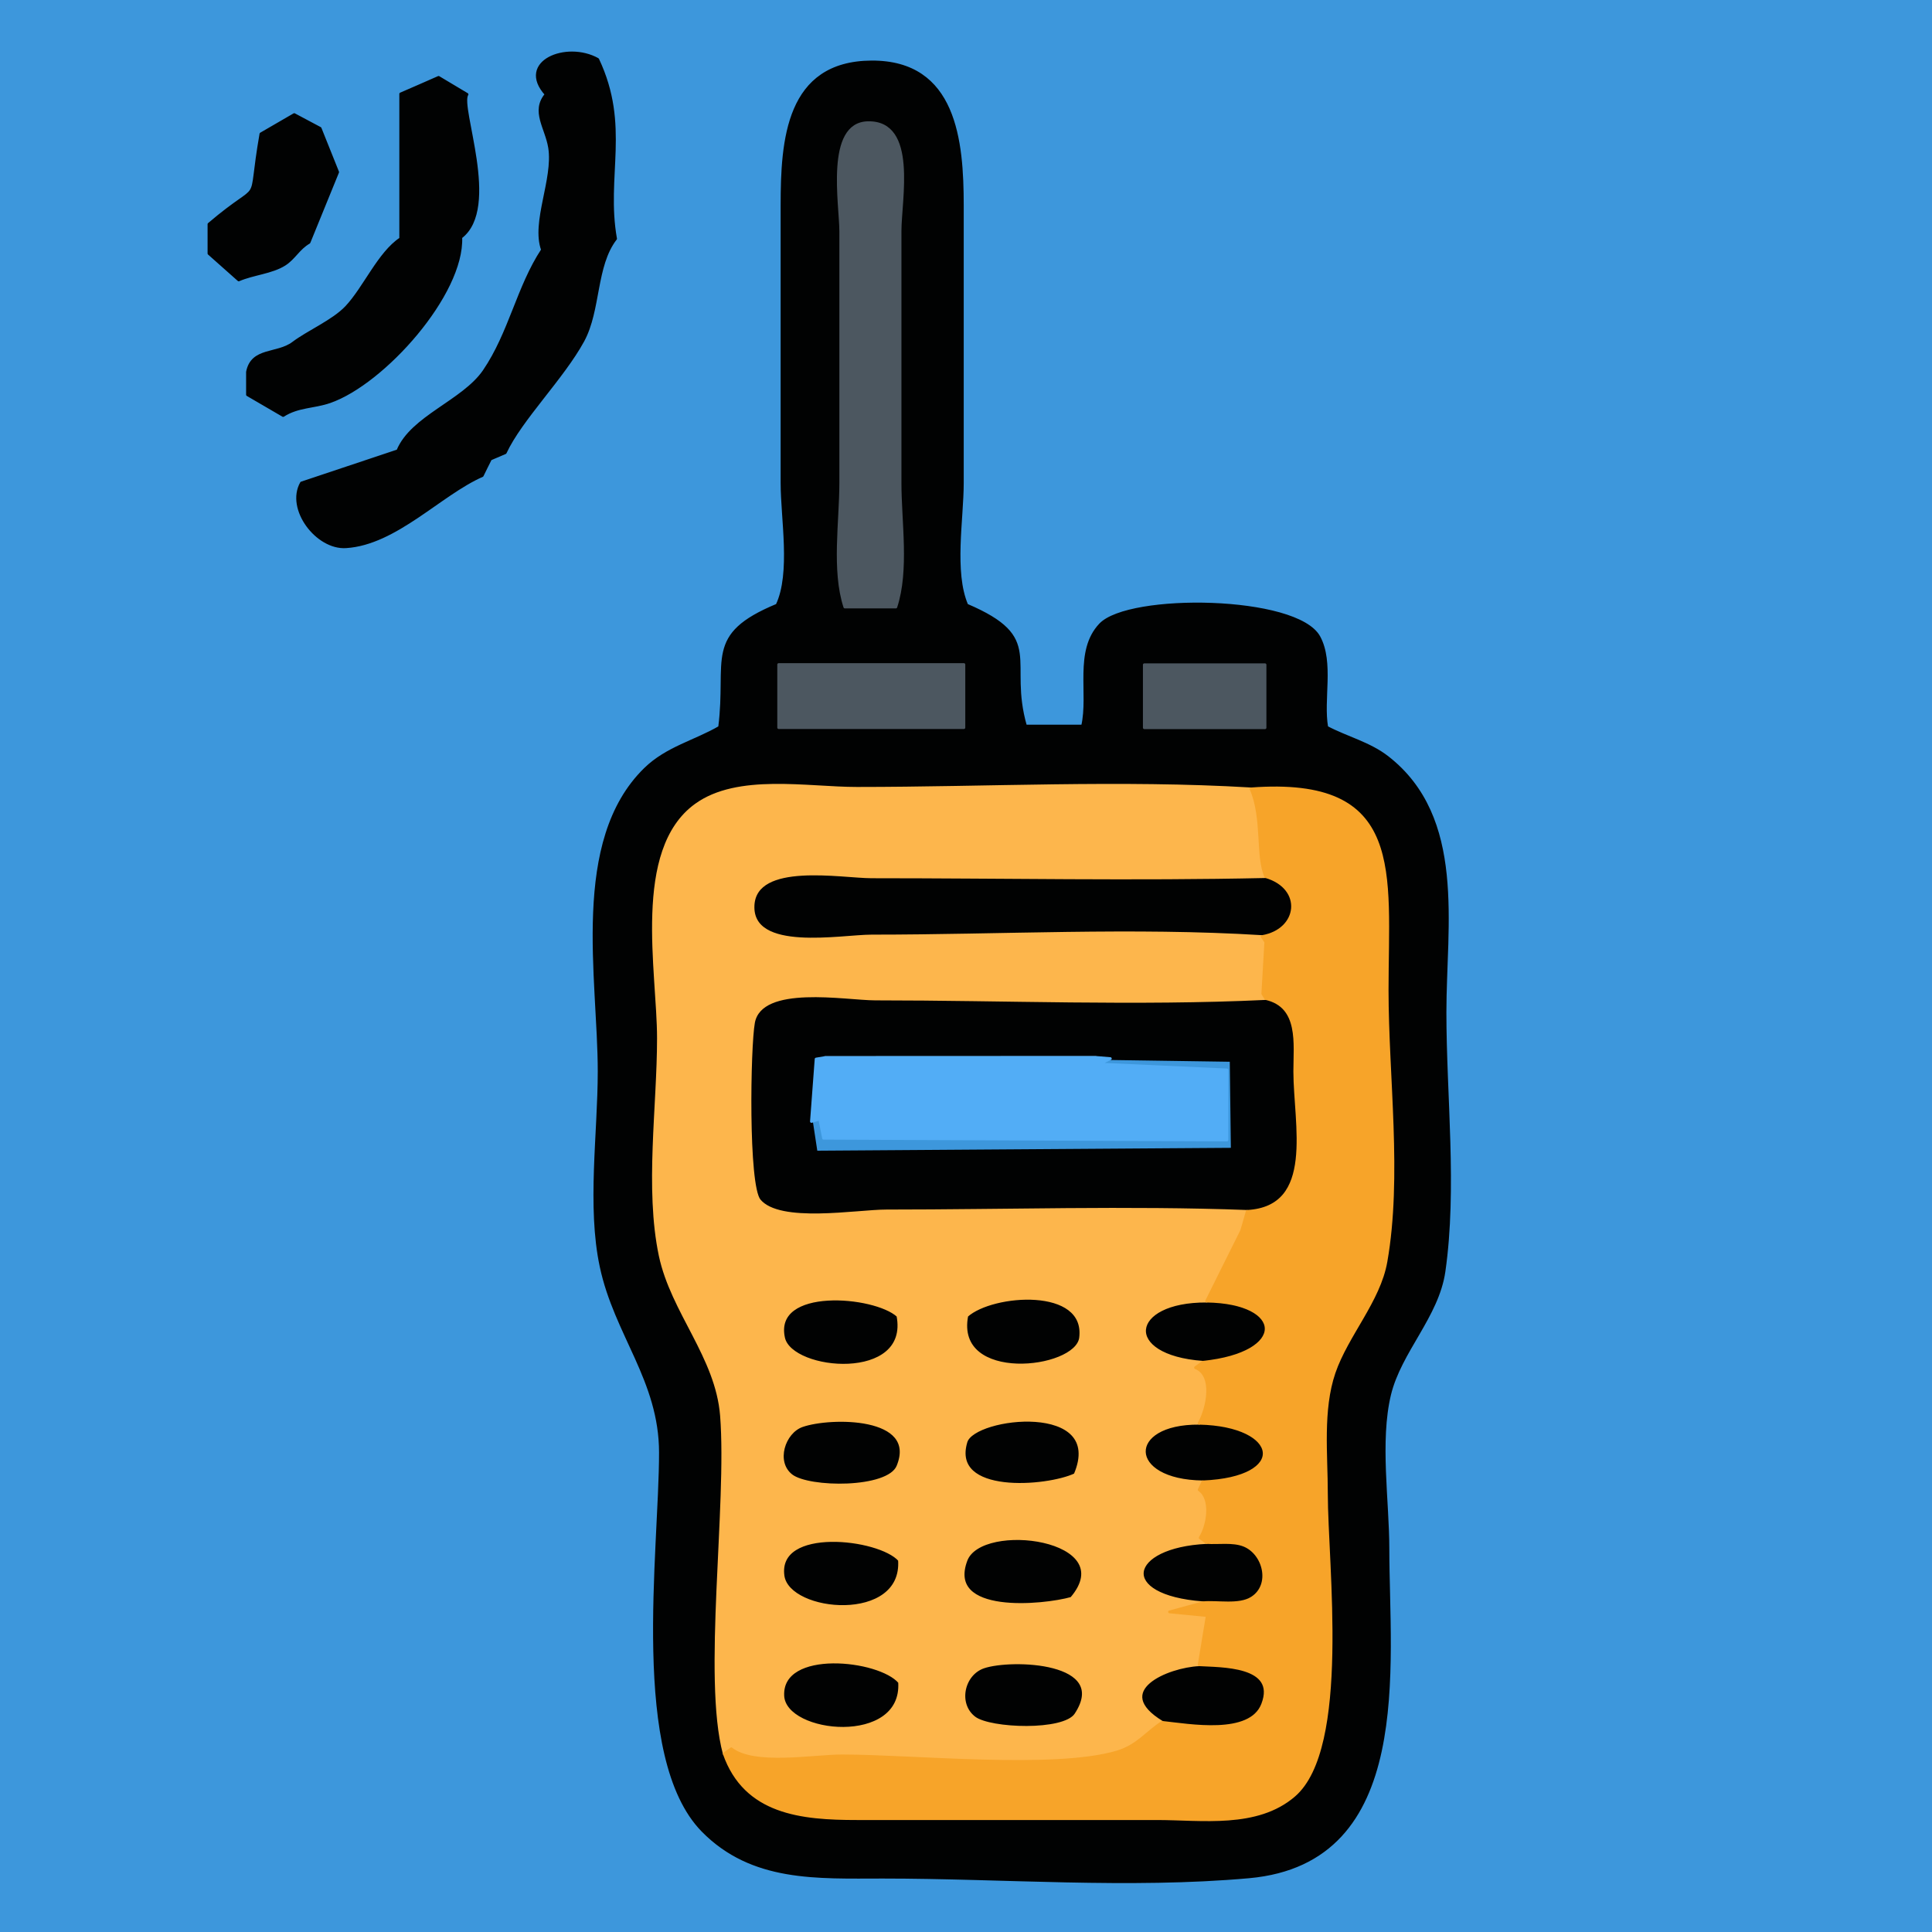
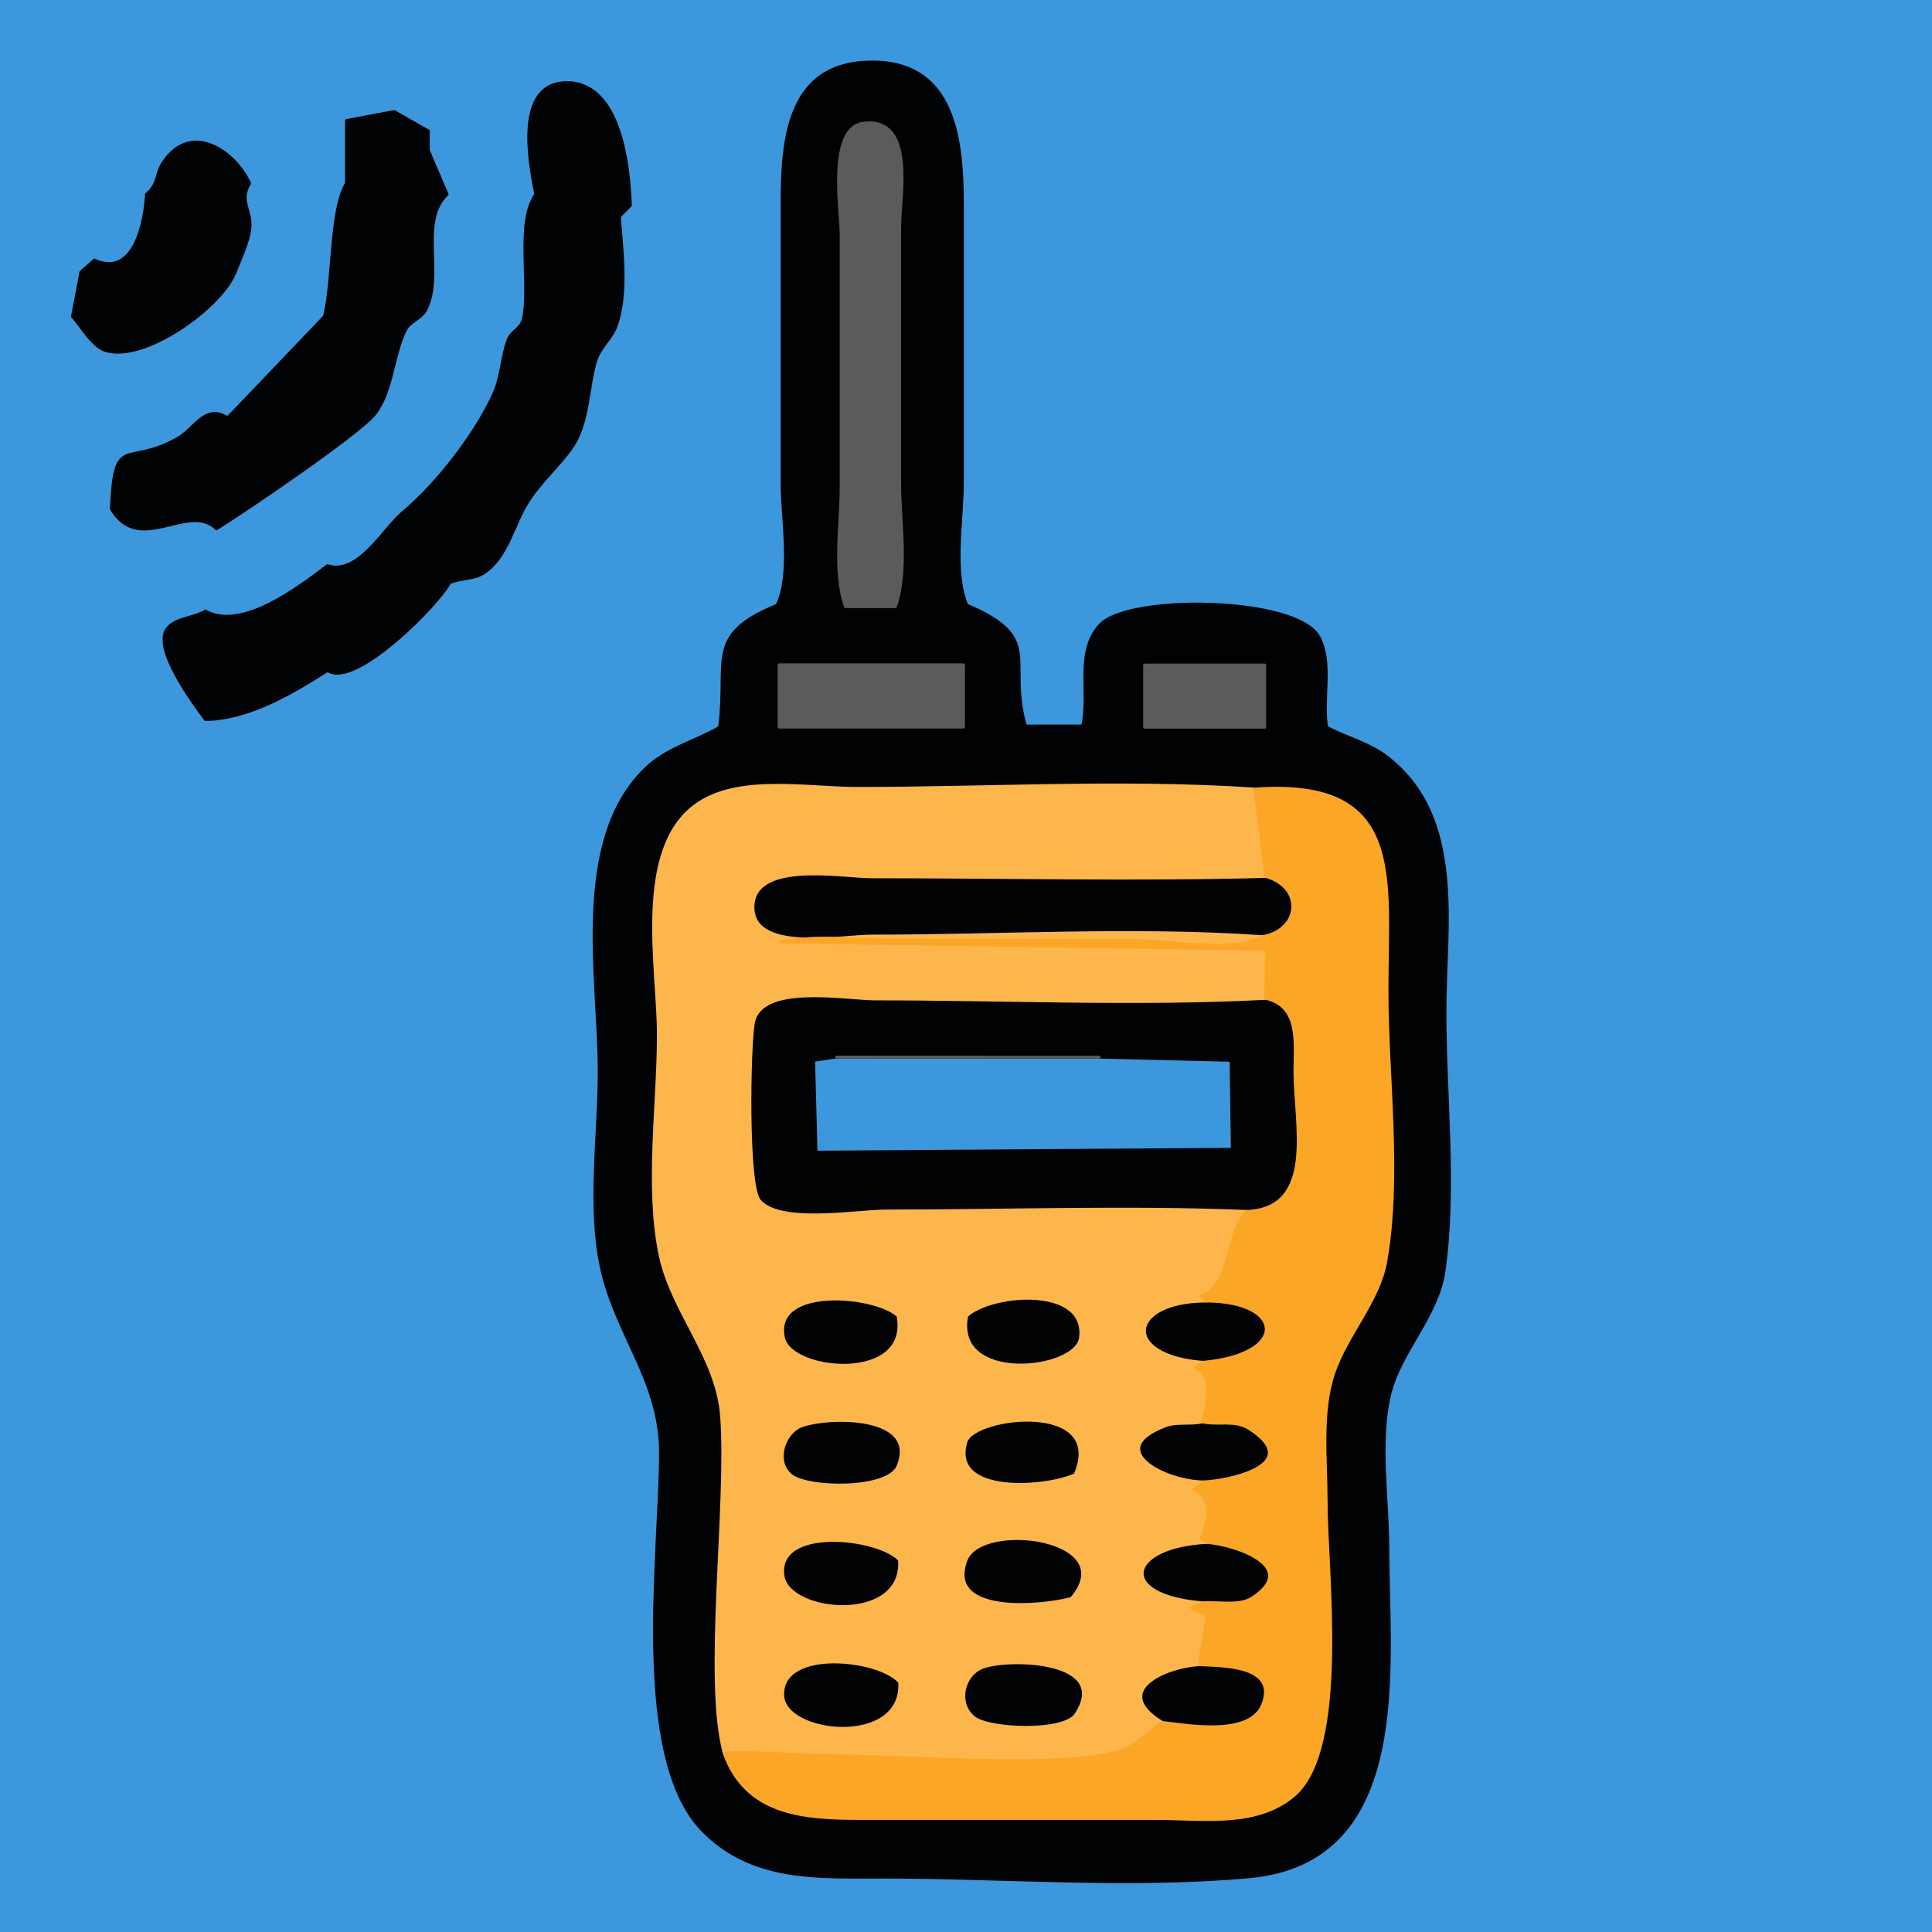
<svg xmlns="http://www.w3.org/2000/svg" viewBox="0 0 174 174" width="174" height="174">
-   <path d="M0.08 0.08C58.03 0.08 115.97 0.08 173.92 0.08C173.92 58.03 173.92 115.97 173.92 173.92C115.97 173.92 58.03 173.92 0.08 173.92C0.08 115.97 0.08 58.03 0.08 0.08ZM53.83 5.35C51.03 3.78 46.56 5.58 49.19 8.5C47.91 10.02 49.21 11.5 49.5 13.3C49.95 16.14 47.95 20.01 48.86 22.5C46.64 25.87 45.94 29.99 43.6 33.42C41.71 36.17 37.08 37.55 35.83 40.6C32.94 41.57 30.05 42.53 27.15 43.5C25.83 45.83 28.55 49.41 31.16 49.24C35.63 48.96 39.64 44.5 43.43 42.83C43.67 42.33 43.92 41.84 44.17 41.34C44.61 41.15 45.06 40.96 45.5 40.77C46.89 37.77 50.68 34.03 52.5 30.69C54.01 27.91 53.55 23.94 55.44 21.5C54.44 15.87 56.66 11.34 53.83 5.35ZM87.07 54.5C85.79 51.52 86.67 46.74 86.67 43.5C86.67 35.17 86.67 26.83 86.67 18.5C86.67 12.69 86.04 5.55 78.5 5.58C70.89 5.62 70.43 12.62 70.43 18.5C70.43 26.83 70.43 35.17 70.43 43.5C70.43 46.69 71.35 51.61 69.99 54.5C63.45 57.21 65.59 59.38 64.81 65.5C62.57 66.8 60.05 67.36 58.1 69.27C51.47 75.76 53.96 88.11 53.96 96.5C53.96 102.05 52.98 108.65 54.14 114.07C55.44 120.18 59.48 124.32 59.48 130.83C59.48 139.74 56.83 158.28 63.29 164.87C67.75 169.41 73.61 169.06 79.5 169.06C90.36 169.06 101.69 170 112.5 169.03C127.35 167.68 125 150 125 139.5C125 135.18 124.14 129.81 125.15 125.6C126.09 121.71 129.47 118.55 130.05 114.5C131.12 107.02 130.14 98.72 130.14 91.17C130.14 83.33 131.95 73.66 124.96 68.21C123.33 66.94 121.28 66.45 119.49 65.5C119.05 63 120.03 59.68 118.79 57.38C116.81 53.72 101.65 53.53 99.09 56.26C96.84 58.65 98.17 62.47 97.5 65.39C95.79 65.39 94.07 65.39 92.36 65.39C90.65 59.43 94.1 57.5 87.07 54.5ZM39.5 6.97C38.36 7.47 37.23 7.97 36.09 8.46C36.09 12.81 36.09 17.15 36.09 21.5C34.13 22.79 32.83 25.94 31.19 27.67C29.99 28.93 27.78 29.86 26.4 30.9C24.96 31.98 22.7 31.36 22.29 33.5C22.29 34.18 22.29 34.87 22.29 35.55C23.36 36.17 24.43 36.8 25.5 37.42C26.85 36.56 28.25 36.68 29.7 36.18C34.54 34.5 41.71 26.47 41.5 21.37C45.01 18.72 41.29 9.64 42.06 8.5C41.21 7.99 40.35 7.48 39.5 6.97ZM26.5 10.32C25.5 10.9 24.5 11.48 23.5 12.06C22.25 19.2 23.96 15.81 18.82 20.19C18.82 21.07 18.82 21.95 18.82 22.83C19.72 23.63 20.61 24.42 21.5 25.21C22.78 24.65 24.49 24.54 25.64 23.8C26.49 23.26 26.9 22.36 27.83 21.83C28.69 19.72 29.55 17.61 30.41 15.5C29.88 14.19 29.36 12.87 28.83 11.56C28.06 11.15 27.28 10.73 26.5 10.32ZM100 95.34C103.63 95.39 107.25 95.45 110.88 95.5C110.91 98.17 110.95 100.83 110.98 103.5C98.49 103.59 85.99 103.67 73.5 103.76C73.36 102.84 73.22 101.92 73.08 101C73.33 100.93 73.58 100.86 73.83 100.79C73.94 101.36 74.06 101.94 74.17 102.51C86.28 102.57 98.39 102.62 110.5 102.67C110.5 100.57 110.5 98.46 110.5 96.36C106.67 96.18 102.83 96.01 99 95.83C99.33 95.67 99.67 95.5 100 95.34Z" fill="#3d97dc" fill-rule="evenodd" stroke="#3d97dc" stroke-width="0.25" stroke-linejoin="round" />
-   <path d="M53.83 5.35C56.66 11.34 54.44 15.87 55.44 21.5C53.55 23.94 54.01 27.91 52.5 30.69C50.68 34.03 46.89 37.77 45.5 40.77C45.06 40.96 44.61 41.15 44.17 41.34C43.92 41.84 43.67 42.33 43.43 42.83C39.64 44.5 35.63 48.96 31.16 49.24C28.55 49.41 25.83 45.83 27.15 43.5C30.05 42.53 32.94 41.57 35.83 40.6C37.08 37.55 41.71 36.17 43.6 33.42C45.94 29.99 46.64 25.87 48.86 22.5C47.95 20.01 49.95 16.14 49.5 13.3C49.21 11.5 47.91 10.02 49.19 8.5C46.56 5.58 51.03 3.78 53.83 5.35ZM87.07 54.5C94.1 57.5 90.65 59.43 92.36 65.39C94.07 65.39 95.79 65.39 97.5 65.39C98.17 62.47 96.84 58.65 99.09 56.26C101.65 53.53 116.81 53.72 118.79 57.38C120.03 59.68 119.05 63 119.49 65.5C121.28 66.45 123.33 66.94 124.96 68.21C131.95 73.66 130.14 83.33 130.14 91.17C130.14 98.72 131.12 107.02 130.05 114.5C129.47 118.55 126.09 121.71 125.15 125.6C124.14 129.81 125 135.18 125 139.5C125 150 127.35 167.68 112.5 169.03C101.69 170 90.36 169.06 79.5 169.06C73.61 169.06 67.75 169.41 63.29 164.87C56.83 158.28 59.48 139.74 59.48 130.83C59.48 124.32 55.44 120.18 54.14 114.07C52.98 108.65 53.96 102.05 53.96 96.5C53.96 88.11 51.47 75.76 58.1 69.27C60.05 67.36 62.57 66.8 64.81 65.5C65.59 59.38 63.45 57.21 69.99 54.5C71.35 51.61 70.43 46.69 70.43 43.5C70.43 35.17 70.43 26.83 70.43 18.5C70.43 12.62 70.89 5.62 78.5 5.58C86.04 5.55 86.67 12.69 86.67 18.5C86.67 26.83 86.67 35.17 86.67 43.5C86.67 46.74 85.79 51.52 87.07 54.5ZM39.5 6.97C40.35 7.48 41.21 7.99 42.06 8.5C41.29 9.64 45.01 18.72 41.5 21.37C41.71 26.47 34.54 34.5 29.7 36.18C28.25 36.68 26.85 36.56 25.5 37.42C24.43 36.8 23.36 36.17 22.29 35.55C22.29 34.87 22.29 34.18 22.29 33.5C22.7 31.36 24.96 31.98 26.4 30.9C27.78 29.86 29.99 28.93 31.19 27.67C32.83 25.94 34.13 22.79 36.09 21.5C36.09 17.15 36.09 12.81 36.09 8.46C37.23 7.97 38.36 7.47 39.5 6.97ZM26.5 10.32C27.28 10.73 28.06 11.15 28.83 11.56C29.36 12.87 29.88 14.19 30.41 15.5C29.55 17.61 28.69 19.72 27.83 21.83C26.9 22.36 26.49 23.26 25.64 23.8C24.49 24.54 22.78 24.65 21.5 25.21C20.61 24.42 19.72 23.63 18.82 22.83C18.82 21.95 18.82 21.07 18.82 20.19C23.96 15.81 22.25 19.2 23.5 12.06C24.5 11.48 25.5 10.9 26.5 10.32ZM80.68 54.67C81.77 51.36 81.06 46.98 81.06 43.5C81.06 35.94 81.06 28.39 81.06 20.83C81.06 17.96 82.54 10.96 78.17 11.05C74.41 11.12 75.72 18.43 75.72 20.83C75.72 28.39 75.72 35.94 75.72 43.5C75.72 46.98 75.01 51.36 76.09 54.67C77.62 54.67 79.15 54.67 80.68 54.67ZM86.81 59.85C81.25 59.85 75.69 59.85 70.13 59.85C70.13 61.74 70.13 63.64 70.13 65.53C75.69 65.53 81.25 65.53 86.81 65.53C86.81 63.64 86.81 61.74 86.81 59.85ZM113.93 59.87C110.3 59.87 106.68 59.87 103.06 59.87C103.06 61.76 103.06 63.65 103.06 65.54C106.68 65.54 110.3 65.54 113.93 65.54C113.93 63.65 113.93 61.76 113.93 59.87ZM65.23 157.95C67.12 163.31 72.18 163.79 77.17 163.79C86.17 163.79 95.17 163.79 104.17 163.79C108.24 163.79 113.2 164.58 116.54 161.71C121.52 157.44 119.46 140.94 119.46 134.5C119.46 131.01 119 126.99 120.15 123.62C121.31 120.24 124.2 117.16 124.82 113.63C126.17 105.95 124.93 96.97 124.93 89.17C124.93 78.51 126.5 70.02 112.67 71.05C100.92 70.35 88.94 71 77.17 71C72.7 71 66.44 69.77 62.67 72.5C57.04 76.57 59.3 87.52 59.3 93.5C59.3 99.67 58.19 107.05 59.46 113.08C60.54 118.17 64.56 122.19 64.98 127.5C65.61 135.57 63.39 151.11 65.23 157.95ZM114 78.95C117.48 79.97 117.04 83.78 113.67 84.35C102.04 83.63 90.16 84.3 78.5 84.3C75.75 84.3 67.63 85.87 67.82 81.55C68.01 77.5 75.82 78.97 78.5 78.97C90.32 78.97 102.18 79.21 114 78.95ZM114 89.93C117.11 90.64 116.61 93.99 116.61 96.5C116.61 101.21 118.58 108.75 112.33 109.1C101.53 108.7 90.65 109.06 79.83 109.06C77.16 109.06 70.2 110.31 68.39 108.11C67.26 106.76 67.46 94.29 67.86 92.1C68.52 88.53 76.19 89.97 78.83 89.97C90.52 89.97 102.33 90.48 114 89.93ZM73.08 101C73.22 101.92 73.36 102.84 73.5 103.76C85.99 103.67 98.49 103.59 110.98 103.5C110.95 100.83 110.91 98.17 110.88 95.5C107.25 95.45 103.63 95.39 100 95.34C99.56 95.3 99.11 95.27 98.67 95.23C90.56 95.23 82.44 95.23 74.33 95.24C74.06 95.28 73.78 95.33 73.5 95.38C73.36 97.26 73.22 99.13 73.08 101ZM80.87 118.5C82.04 124.58 71.26 123.61 70.57 120.5C69.53 115.78 78.79 116.59 80.87 118.5ZM87.07 118.5C89.36 116.43 97.91 115.78 97.32 120.49C96.94 123.45 85.87 124.71 87.07 118.5ZM108.67 117.18C115.73 117.28 116.03 121.9 108.33 122.69C100.94 122.16 101.62 117.14 108.67 117.18ZM72.24 128.4C74.77 127.51 82.77 127.44 80.87 132.06C80 134.19 72.83 134.11 71.27 132.89C69.71 131.67 70.59 128.98 72.24 128.4ZM96.83 132.81C94.32 134 85.53 134.73 87 129.85C87.71 127.5 99.68 126.11 96.83 132.81ZM108 128.18C115.34 128.34 116.15 133.15 108.33 133.46C101.38 133.39 101.34 128.12 108 128.18ZM81.01 140.5C81.42 146.31 71 145.38 70.52 141.92C69.89 137.38 79.2 138.45 81.01 140.5ZM96.5 143.95C93.96 144.67 85.12 145.54 87 140.52C88.37 136.86 101.12 138.54 96.5 143.95ZM108.67 138.92C109.73 138.99 111.02 138.77 112.02 139.16C113.87 139.89 114.58 142.75 112.75 143.92C111.58 144.66 109.64 144.22 108.33 144.35C100.51 143.77 101.52 139.26 108.67 138.92ZM81.02 151.5C81.41 157.37 70.65 156.31 70.5 152.72C70.31 148.39 79.22 149.36 81.02 151.5ZM88.59 150.13C91.09 149.28 100.09 149.56 96.89 154.41C95.82 156.03 89.19 155.78 87.77 154.72C86.13 153.49 86.71 150.77 88.59 150.13ZM108 149.93C109.91 150.05 115.1 149.9 113.72 153.49C112.61 156.39 107.12 155.38 104.67 155.12C99.91 152.24 105.15 150.06 108 149.93Z" fill="#010202" fill-rule="evenodd" stroke="#010202" stroke-width="0.25" stroke-linejoin="round" />
-   <path d="M112.67 71.05C113.82 73.68 113.17 77.13 114 78.95C102.18 79.21 90.32 78.97 78.5 78.97C75.82 78.97 68.01 77.5 67.82 81.55C67.63 85.87 75.75 84.3 78.5 84.3C90.16 84.3 102.04 83.63 113.67 84.35C113.78 84.51 113.89 84.67 114 84.83C113.91 86.39 113.82 87.94 113.73 89.5C113.82 89.64 113.91 89.78 114 89.93C102.33 90.48 90.52 89.97 78.83 89.97C76.19 89.97 68.52 88.53 67.86 92.1C67.46 94.29 67.26 106.76 68.39 108.11C70.2 110.31 77.16 109.06 79.83 109.06C90.65 109.06 101.53 108.7 112.33 109.1C112.17 109.67 112 110.25 111.83 110.83C110.78 112.95 109.72 115.07 108.67 117.18C101.62 117.14 100.94 122.16 108.33 122.69C108.11 122.85 107.89 123.01 107.67 123.17C109.37 123.86 108.78 126.78 108 128.18C101.34 128.12 101.38 133.39 108.33 133.46C108.22 133.69 108.11 133.93 108 134.17C109.18 134.99 108.81 137.35 108.09 138.5C108.28 138.64 108.47 138.78 108.67 138.92C101.52 139.26 100.51 143.77 108.33 144.35C107.33 144.62 106.33 144.89 105.33 145.17C106.46 145.28 107.59 145.39 108.73 145.5C108.48 146.98 108.24 148.45 108 149.93C105.15 150.06 99.91 152.24 104.67 155.12C103.22 156.06 102.46 157.23 100.6 157.79C94.95 159.47 82.22 158.14 75.83 158.14C73.24 158.14 67.91 159.12 65.86 157.5C65.65 157.65 65.44 157.8 65.23 157.95C63.39 151.11 65.61 135.57 64.98 127.5C64.56 122.19 60.54 118.17 59.46 113.08C58.19 107.05 59.3 99.67 59.3 93.5C59.3 87.52 57.04 76.57 62.67 72.5C66.44 69.77 72.7 71 77.17 71C88.94 71 100.92 70.35 112.67 71.05ZM80.87 118.5C78.79 116.59 69.53 115.78 70.57 120.5C71.26 123.61 82.04 124.58 80.87 118.5ZM87.07 118.5C85.87 124.71 96.94 123.45 97.32 120.49C97.91 115.78 89.36 116.43 87.07 118.5ZM72.24 128.4C70.59 128.98 69.71 131.67 71.27 132.89C72.83 134.11 80 134.19 80.87 132.06C82.77 127.44 74.77 127.51 72.24 128.4ZM96.83 132.81C99.68 126.11 87.71 127.5 87 129.85C85.53 134.73 94.32 134 96.83 132.81ZM81.01 140.5C79.2 138.45 69.89 137.38 70.52 141.92C71 145.38 81.42 146.31 81.01 140.5ZM96.5 143.95C101.12 138.54 88.37 136.86 87 140.52C85.12 145.54 93.96 144.67 96.5 143.95ZM81.02 151.5C79.22 149.36 70.31 148.39 70.5 152.72C70.65 156.31 81.41 157.37 81.02 151.5ZM88.59 150.13C86.71 150.77 86.13 153.49 87.77 154.72C89.19 155.78 95.82 156.03 96.89 154.41C100.09 149.56 91.09 149.28 88.59 150.13Z" fill="#fdb64c" fill-rule="evenodd" stroke="#fdb64c" stroke-width="0.25" stroke-linejoin="round" />
-   <path d="M112.67 71.05C126.5 70.02 124.93 78.51 124.93 89.17C124.93 96.97 126.17 105.95 124.82 113.63C124.2 117.16 121.31 120.24 120.15 123.62C119 126.99 119.46 131.01 119.46 134.5C119.46 140.94 121.52 157.44 116.54 161.71C113.2 164.58 108.24 163.79 104.17 163.79C95.17 163.79 86.17 163.79 77.17 163.79C72.18 163.79 67.12 163.31 65.23 157.95C65.44 157.8 65.65 157.65 65.86 157.5C67.91 159.12 73.24 158.14 75.83 158.14C82.22 158.14 94.95 159.47 100.6 157.79C102.46 157.23 103.22 156.06 104.67 155.12C107.12 155.38 112.61 156.39 113.72 153.49C115.1 149.9 109.91 150.05 108 149.93C108.24 148.45 108.48 146.98 108.73 145.5C107.59 145.39 106.46 145.28 105.33 145.17C106.33 144.89 107.33 144.62 108.33 144.35C109.64 144.22 111.58 144.66 112.75 143.92C114.58 142.75 113.87 139.89 112.02 139.16C111.02 138.77 109.73 138.99 108.67 138.92C108.47 138.78 108.28 138.64 108.09 138.5C108.81 137.35 109.18 134.99 108 134.17C108.11 133.93 108.22 133.69 108.33 133.46C116.15 133.15 115.34 128.34 108 128.18C108.78 126.78 109.37 123.86 107.67 123.17C107.89 123.01 108.11 122.85 108.33 122.69C116.03 121.9 115.73 117.28 108.67 117.18C109.72 115.07 110.78 112.95 111.83 110.83C112 110.25 112.17 109.67 112.33 109.1C118.58 108.75 116.61 101.21 116.61 96.5C116.61 93.99 117.11 90.64 114 89.93C113.91 89.78 113.82 89.64 113.73 89.5C113.82 87.94 113.91 86.39 114 84.83C113.89 84.67 113.78 84.51 113.67 84.35C117.04 83.78 117.48 79.97 114 78.95C113.17 77.13 113.82 73.68 112.67 71.05Z" fill="#f7a429" fill-rule="evenodd" stroke="#f7a429" stroke-width="0.25" stroke-linejoin="round" />
-   <path d="M80.68 54.67C79.15 54.67 77.62 54.67 76.09 54.67C75.01 51.36 75.72 46.98 75.72 43.5C75.72 35.94 75.72 28.39 75.72 20.83C75.72 18.43 74.41 11.12 78.17 11.05C82.54 10.96 81.06 17.96 81.06 20.83C81.06 28.39 81.06 35.94 81.06 43.5C81.06 46.98 81.77 51.36 80.68 54.67ZM86.81 59.85C86.81 61.74 86.81 63.64 86.81 65.53C81.25 65.53 75.69 65.53 70.13 65.53C70.13 63.64 70.13 61.74 70.13 59.85C75.69 59.85 81.25 59.85 86.81 59.85ZM113.93 59.87C113.93 61.76 113.93 63.65 113.93 65.54C110.3 65.54 106.68 65.54 103.06 65.54C103.06 63.65 103.06 61.76 103.06 59.87C106.68 59.87 110.3 59.87 113.93 59.87ZM74.33 95.24C82.44 95.23 90.56 95.23 98.67 95.23C90.56 95.23 82.44 95.23 74.33 95.24Z" fill="#4c5760" fill-rule="evenodd" stroke="#4c5760" stroke-width="0.25" stroke-linejoin="round" />
-   <path d="M74.33 95.24C82.44 95.23 90.56 95.23 98.67 95.23C99.11 95.27 99.56 95.3 100 95.34C99.67 95.5 99.33 95.67 99 95.83C102.83 96.01 106.67 96.18 110.5 96.36C110.5 98.46 110.5 100.57 110.5 102.67C98.39 102.62 86.28 102.57 74.17 102.51C74.06 101.94 73.94 101.36 73.83 100.79C73.58 100.86 73.33 100.93 73.08 101C73.22 99.13 73.36 97.26 73.5 95.38C73.78 95.33 74.06 95.28 74.33 95.24Z" fill="#52adf6" fill-rule="evenodd" stroke="#52adf6" stroke-width="0.25" stroke-linejoin="round" />
+   <path d="M0.08 0.08C58.03 0.08 115.97 0.08 173.92 0.08C173.92 58.03 173.92 115.97 173.92 173.92C115.97 173.92 58.03 173.92 0.08 173.92C0.08 115.97 0.08 58.03 0.08 0.08ZM87.08 54.5C85.8 51.52 86.68 46.73 86.68 43.5C86.68 35.17 86.68 26.83 86.68 18.5C86.68 12.69 86.04 5.54 78.5 5.58C70.88 5.61 70.43 12.62 70.43 18.5C70.43 26.83 70.43 35.17 70.43 43.5C70.43 46.68 71.35 51.61 69.99 54.5C63.45 57.19 65.59 59.39 64.8 65.5C62.58 66.78 60.03 67.38 58.1 69.26C51.47 75.76 53.96 88.11 53.96 96.5C53.96 102.05 52.98 108.65 54.14 114.07C55.43 120.18 59.48 124.32 59.48 130.83C59.48 139.75 56.83 158.28 63.29 164.87C67.74 169.41 73.61 169.06 79.5 169.06C90.36 169.06 101.69 170.01 112.5 169.03C127.35 167.68 125 150 125 139.5C125 135.18 124.14 129.81 125.16 125.6C126.1 121.71 129.47 118.56 130.05 114.5C131.12 107.02 130.14 98.72 130.14 91.17C130.14 83.33 131.96 73.66 124.96 68.21C123.33 66.94 121.28 66.44 119.49 65.5C119.05 63 120.03 59.68 118.79 57.38C116.81 53.72 101.65 53.53 99.09 56.26C96.84 58.65 98.17 62.46 97.5 65.38C95.79 65.38 94.08 65.38 92.36 65.38C90.65 59.45 94.11 57.48 87.08 54.5ZM56.78 18.5C56.65 14.89 55.88 7.55 51.16 7.44C46.24 7.33 47.7 14.76 48.25 17.5C46.46 20.04 47.79 25.51 47.15 28.65C46.95 29.61 46.08 29.79 45.77 30.58C45.19 32.07 45.18 33.87 44.51 35.37C42.87 39.05 39.37 43.56 36.3 46.13C34.5 47.64 32.26 51.84 29.5 50.94C26.98 52.82 21.82 56.87 18.5 55.03C17.49 55.65 15.84 55.65 15.08 56.58C13.67 58.32 17.39 63.31 18.5 64.81C22.38 64.76 26.33 62.42 29.5 60.39C31.91 62.08 39.37 54.58 40.5 52.48C41.57 52.03 42.73 52.21 43.7 51.52C45.68 50.13 46.27 47.24 47.47 45.31C48.63 43.43 50.3 42.02 51.49 40.32C53.03 38.12 52.91 34.99 53.65 32.51C54.01 31.33 55.09 30.47 55.49 29.37C56.55 26.46 56 22.51 55.79 19.5C56.12 19.17 56.45 18.83 56.78 18.5ZM35.5 10.04C34.07 10.31 32.63 10.58 31.2 10.85C31.2 12.73 31.2 14.62 31.2 16.5C29.73 18.94 30.04 25.13 29.22 28.5C26.31 31.54 23.41 34.58 20.5 37.62C18.47 36.33 17.56 38.6 16 39.48C11.32 42.14 10.35 38.88 10.02 45.83C12.57 50.11 16.95 45.15 19.5 47.63C21.97 46.1 32.42 39.02 33.77 37.27C35.38 35.19 35.36 32.01 36.53 29.7C36.92 28.93 37.95 28.71 38.37 27.87C39.95 24.68 37.7 19.98 40.27 17.5C39.7 16.18 39.14 14.86 38.58 13.54C38.58 12.96 38.58 12.38 38.58 11.79C37.55 11.21 36.53 10.62 35.5 10.04ZM22.49 16.5C21.13 13.58 17.22 10.91 14.73 14.58C13.98 15.68 14.33 16.52 13.19 17.5C13.05 19.91 12.11 25.06 8.5 23.42C8.09 23.78 7.69 24.14 7.28 24.5C7.03 25.83 6.78 27.17 6.52 28.5C7.35 29.41 8.32 31.24 9.56 31.59C13.1 32.61 19.9 27.67 21.13 24.62C21.6 23.43 22.43 21.74 22.52 20.47C22.63 18.86 21.52 18.1 22.49 16.5ZM75.33 95.2C83.22 95.2 91.11 95.21 99 95.21C102.96 95.3 106.92 95.4 110.87 95.5C110.91 98.17 110.94 100.83 110.98 103.5C98.49 103.59 85.99 103.67 73.5 103.76C73.43 101.01 73.35 98.25 73.28 95.5C73.97 95.4 74.65 95.3 75.33 95.2Z" fill="#3d97dc" fill-rule="evenodd" stroke="#3d97dc" stroke-width="0.25" stroke-linejoin="round" />
+   <path d="M87.08 54.5C94.11 57.48 90.65 59.45 92.36 65.38C94.08 65.38 95.79 65.38 97.5 65.38C98.17 62.46 96.84 58.65 99.09 56.26C101.65 53.53 116.81 53.72 118.79 57.38C120.03 59.68 119.05 63 119.49 65.5C121.28 66.44 123.33 66.94 124.96 68.21C131.96 73.66 130.14 83.33 130.14 91.17C130.14 98.72 131.12 107.02 130.05 114.5C129.47 118.56 126.1 121.71 125.16 125.6C124.14 129.81 125 135.18 125 139.5C125 150 127.35 167.68 112.5 169.03C101.69 170.01 90.36 169.06 79.5 169.06C73.61 169.06 67.74 169.41 63.29 164.87C56.83 158.28 59.48 139.75 59.48 130.83C59.48 124.32 55.43 120.18 54.14 114.07C52.98 108.65 53.96 102.05 53.96 96.5C53.96 88.11 51.47 75.76 58.1 69.26C60.03 67.38 62.58 66.78 64.8 65.5C65.59 59.39 63.45 57.19 69.99 54.5C71.35 51.61 70.43 46.68 70.43 43.5C70.43 35.17 70.43 26.83 70.43 18.5C70.43 12.62 70.88 5.61 78.5 5.58C86.04 5.54 86.68 12.69 86.68 18.5C86.68 26.83 86.68 35.17 86.68 43.5C86.68 46.73 85.8 51.52 87.08 54.5ZM56.78 18.5C56.45 18.83 56.12 19.17 55.79 19.5C56 22.51 56.55 26.46 55.49 29.37C55.09 30.47 54.01 31.33 53.65 32.51C52.91 34.99 53.03 38.12 51.49 40.32C50.3 42.02 48.63 43.43 47.47 45.31C46.27 47.24 45.68 50.13 43.7 51.52C42.73 52.21 41.57 52.03 40.5 52.48C39.37 54.58 31.91 62.08 29.5 60.39C26.33 62.42 22.38 64.76 18.5 64.81C17.39 63.31 13.67 58.32 15.08 56.58C15.84 55.65 17.49 55.65 18.5 55.03C21.82 56.87 26.98 52.82 29.5 50.94C32.26 51.84 34.5 47.64 36.3 46.13C39.37 43.56 42.87 39.05 44.51 35.37C45.18 33.87 45.19 32.07 45.77 30.58C46.08 29.79 46.95 29.61 47.15 28.65C47.79 25.51 46.46 20.04 48.25 17.5C47.7 14.76 46.24 7.33 51.16 7.44C55.88 7.55 56.65 14.89 56.78 18.5ZM35.5 10.04C36.53 10.62 37.55 11.21 38.58 11.79C38.58 12.38 38.58 12.96 38.58 13.54C39.14 14.86 39.7 16.18 40.27 17.5C37.7 19.98 39.95 24.68 38.37 27.87C37.95 28.71 36.92 28.93 36.53 29.7C35.36 32.01 35.38 35.19 33.77 37.27C32.42 39.02 21.97 46.1 19.5 47.63C16.95 45.15 12.57 50.11 10.02 45.83C10.35 38.88 11.32 42.14 16 39.48C17.56 38.6 18.47 36.33 20.5 37.62C23.41 34.58 26.31 31.54 29.22 28.5C30.04 25.13 29.73 18.94 31.2 16.5C31.2 14.62 31.2 12.73 31.2 10.85C32.63 10.58 34.07 10.31 35.5 10.04ZM80.64 54.64C81.79 51.41 81.03 46.93 81.03 43.5C81.03 35.83 81.03 28.17 81.03 20.5C81.03 17.61 82.49 10.62 77.84 11.08C74.48 11.4 75.75 18.94 75.75 21.17C75.75 28.72 75.75 36.28 75.75 43.83C75.75 47.17 75.03 51.48 76.14 54.64C77.64 54.64 79.14 54.64 80.64 54.64ZM22.49 16.5C21.52 18.1 22.63 18.86 22.52 20.47C22.43 21.74 21.6 23.43 21.13 24.62C19.9 27.67 13.1 32.61 9.56 31.59C8.32 31.24 7.35 29.41 6.52 28.5C6.78 27.17 7.03 25.83 7.28 24.5C7.69 24.14 8.09 23.78 8.5 23.42C12.11 25.06 13.05 19.91 13.19 17.5C14.33 16.52 13.98 15.68 14.73 14.58C17.22 10.91 21.13 13.58 22.49 16.5ZM86.78 59.87C81.24 59.87 75.7 59.87 70.16 59.87C70.16 61.74 70.16 63.61 70.16 65.49C75.7 65.49 81.24 65.49 86.78 65.49C86.78 63.61 86.78 61.74 86.78 59.87ZM113.91 59.89C110.3 59.89 106.69 59.89 103.08 59.89C103.08 61.76 103.08 63.63 103.08 65.5C106.69 65.5 110.3 65.5 113.91 65.5C113.91 63.63 113.91 61.76 113.91 59.89ZM65.24 157.95C67.22 163.44 72.4 163.78 77.5 163.78C86.39 163.78 95.28 163.78 104.17 163.78C108.23 163.78 113.19 164.57 116.54 161.7C121.48 157.47 119.44 141.52 119.44 135.17C119.44 131.47 118.92 127.18 120.14 123.61C121.3 120.22 124.19 117.15 124.81 113.61C126.17 105.93 124.92 96.96 124.92 89.17C124.92 78.84 126.56 70.09 113 71.06C101.16 70.27 89.03 71 77.17 71C72.7 71 66.44 69.77 62.67 72.5C57.09 76.53 59.29 87.25 59.29 93.17C59.29 99.44 58.16 106.95 59.46 113.09C60.54 118.17 64.56 122.19 64.98 127.5C65.6 135.42 63.39 151.34 65.24 157.95ZM114 78.94C117.49 79.94 117.07 83.81 113.67 84.35C102.06 83.56 90.14 84.3 78.5 84.3C75.76 84.3 67.63 85.87 67.82 81.56C68.01 77.5 75.82 78.97 78.5 78.97C90.32 78.97 102.18 79.26 114 78.94ZM114 89.92C117.12 90.62 116.62 93.99 116.62 96.5C116.62 101.19 118.6 108.8 112.33 109.1C101.54 108.66 90.64 109.06 79.83 109.06C77.16 109.06 70.2 110.31 68.39 108.11C67.26 106.76 67.46 94.29 67.86 92.11C68.52 88.53 76.19 89.97 78.83 89.97C90.51 89.97 102.34 90.53 114 89.92ZM99 95.21C91.11 95.21 83.22 95.2 75.33 95.2C74.65 95.3 73.97 95.4 73.28 95.5C73.35 98.25 73.43 101.01 73.5 103.76C85.99 103.67 98.49 103.59 110.98 103.5C110.94 100.83 110.91 98.17 110.87 95.5C106.92 95.4 102.96 95.3 99 95.21ZM80.87 118.5C82.04 124.58 71.25 123.61 70.57 120.5C69.54 115.78 78.78 116.59 80.87 118.5ZM87.07 118.5C89.36 116.43 97.91 115.78 97.31 120.49C96.94 123.45 85.87 124.71 87.07 118.5ZM108.67 117.18C115.66 117.21 116.11 121.99 108.33 122.69C100.95 122.11 101.61 117.18 108.67 117.18ZM108.28 128.06C109.65 128.38 111.22 127.84 112.5 128.66C117.6 131.93 110.58 133.4 108.33 133.46C104.9 133.4 99.37 130.57 104.92 128.43C106 128.01 107.19 128.32 108.28 128.06ZM72.24 128.4C74.77 127.52 82.77 127.44 80.87 132.06C80 134.19 72.83 134.11 71.27 132.89C69.71 131.67 70.59 128.98 72.24 128.4ZM96.83 132.8C94.32 134 85.53 134.73 87 129.85C87.71 127.5 99.67 126.11 96.83 132.8ZM81.01 140.5C81.42 146.31 71 145.38 70.52 141.92C69.89 137.38 79.2 138.45 81.01 140.5ZM96.5 143.95C93.96 144.67 85.13 145.54 87 140.52C88.37 136.86 101.11 138.54 96.5 143.95ZM108.67 138.92C110.95 139.05 117.26 141.01 112.75 143.93C111.6 144.67 109.63 144.24 108.33 144.35C100.51 143.73 101.51 139.29 108.67 138.92ZM81.02 151.5C81.41 157.37 70.65 156.31 70.5 152.71C70.31 148.39 79.22 149.36 81.02 151.5ZM88.59 150.13C91.09 149.28 100.09 149.56 96.89 154.41C95.82 156.03 89.19 155.77 87.77 154.72C86.13 153.49 86.71 150.77 88.59 150.13ZM108 149.93C109.91 150.04 115.13 149.9 113.73 153.5C112.61 156.39 107.12 155.41 104.67 155.12C99.91 152.21 105.15 150.07 108 149.93Z" fill="#010203" fill-rule="evenodd" stroke="#010203" stroke-width="0.25" stroke-linejoin="round" />
+   <path d="M113 71.06C113.33 73.69 113.67 76.31 114 78.94C102.18 79.26 90.32 78.97 78.5 78.97C75.82 78.97 68.01 77.5 67.82 81.56C67.63 85.87 75.76 84.3 78.5 84.3C90.14 84.3 102.06 83.56 113.67 84.35C111.24 85.87 104.9 84.67 101.83 84.67C94.72 84.67 87.61 84.67 80.5 84.67C77.23 84.67 73.52 84.2 70.33 84.83C84.91 85.06 99.48 85.28 114.05 85.5C114.04 86.97 114.02 88.45 114 89.92C102.34 90.53 90.51 89.97 78.83 89.97C76.19 89.97 68.52 88.53 67.86 92.11C67.46 94.29 67.26 106.76 68.39 108.11C70.2 110.31 77.16 109.06 79.83 109.06C90.64 109.06 101.54 108.66 112.33 109.1C110.5 110.43 110.94 115.85 108.17 116.7C108.33 116.86 108.5 117.02 108.67 117.18C101.61 117.18 100.95 122.11 108.33 122.69C108.11 122.85 107.89 123.01 107.67 123.17C109.32 123.82 108.69 126.56 108.28 128.06C107.19 128.32 106 128.01 104.92 128.43C99.37 130.57 104.9 133.4 108.33 133.46C108.08 133.7 107.82 133.93 107.57 134.17C109.16 134.82 108.92 137.01 108.17 138.51C108.33 138.65 108.5 138.78 108.67 138.92C101.51 139.29 100.51 143.73 108.33 144.35C108 144.51 107.67 144.67 107.33 144.83C107.79 145.06 108.25 145.28 108.7 145.5C108.47 146.98 108.23 148.45 108 149.93C105.15 150.07 99.91 152.21 104.67 155.12C103.23 156.1 102.43 157.23 100.58 157.78C95.42 159.31 81.25 158.13 75.17 158.13C73.52 158.13 65.74 157.64 65.24 157.95C63.39 151.34 65.6 135.42 64.98 127.5C64.56 122.19 60.54 118.17 59.46 113.09C58.16 106.95 59.29 99.44 59.29 93.17C59.29 87.25 57.09 76.53 62.67 72.5C66.44 69.77 72.7 71 77.17 71C89.03 71 101.16 70.27 113 71.06ZM80.87 118.5C78.78 116.59 69.54 115.78 70.57 120.5C71.25 123.61 82.04 124.58 80.87 118.5ZM87.07 118.5C85.87 124.71 96.94 123.45 97.31 120.49C97.91 115.78 89.36 116.43 87.07 118.5ZM72.24 128.4C70.59 128.98 69.71 131.67 71.27 132.89C72.83 134.11 80 134.19 80.87 132.06C82.77 127.44 74.77 127.52 72.24 128.4ZM96.83 132.8C99.67 126.11 87.71 127.5 87 129.85C85.53 134.73 94.32 134 96.83 132.8ZM81.01 140.5C79.2 138.45 69.89 137.38 70.52 141.92C71 145.38 81.42 146.31 81.01 140.5ZM96.5 143.95C101.11 138.54 88.37 136.86 87 140.52C85.13 145.54 93.96 144.67 96.5 143.95ZM81.02 151.5C79.22 149.36 70.31 148.39 70.5 152.71C70.65 156.31 81.41 157.37 81.02 151.5ZM88.59 150.13C86.71 150.77 86.13 153.49 87.77 154.72C89.19 155.77 95.82 156.03 96.89 154.41C100.09 149.56 91.09 149.28 88.59 150.13Z" fill="#fcb64c" fill-rule="evenodd" stroke="#fcb64c" stroke-width="0.25" stroke-linejoin="round" />
+   <path d="M113 71.06C126.56 70.09 124.92 78.84 124.92 89.17C124.92 96.96 126.17 105.93 124.81 113.61C124.19 117.15 121.3 120.22 120.14 123.61C118.92 127.18 119.44 131.47 119.44 135.17C119.44 141.52 121.48 157.47 116.54 161.7C113.19 164.57 108.23 163.78 104.17 163.78C95.28 163.78 86.39 163.78 77.5 163.78C72.4 163.78 67.22 163.44 65.24 157.95C65.74 157.64 73.52 158.13 75.17 158.13C81.25 158.13 95.42 159.31 100.58 157.78C102.43 157.23 103.23 156.1 104.67 155.12C107.12 155.41 112.61 156.39 113.73 153.5C115.13 149.9 109.91 150.04 108 149.93C108.23 148.45 108.47 146.98 108.7 145.5C108.25 145.28 107.79 145.06 107.33 144.83C107.67 144.67 108 144.51 108.33 144.35C109.63 144.24 111.6 144.67 112.75 143.93C117.26 141.01 110.95 139.05 108.67 138.92C108.5 138.78 108.33 138.65 108.17 138.51C108.92 137.01 109.16 134.82 107.57 134.17C107.82 133.93 108.08 133.7 108.33 133.46C110.58 133.4 117.6 131.93 112.5 128.66C111.22 127.84 109.65 128.38 108.28 128.06C108.69 126.56 109.32 123.82 107.67 123.17C107.89 123.01 108.11 122.85 108.33 122.69C116.11 121.99 115.66 117.21 108.67 117.18C108.5 117.02 108.33 116.86 108.17 116.7C110.94 115.85 110.5 110.43 112.33 109.1C118.6 108.8 116.62 101.19 116.62 96.5C116.62 93.99 117.12 90.62 114 89.92C114.02 88.45 114.04 86.97 114.05 85.5C99.48 85.28 84.91 85.06 70.33 84.83C73.52 84.2 77.23 84.67 80.5 84.67C87.61 84.67 94.72 84.67 101.83 84.67C104.9 84.67 111.24 85.87 113.67 84.35C117.07 83.81 117.49 79.94 114 78.94C113.67 76.31 113.33 73.69 113 71.06Z" fill="#fca627" fill-rule="evenodd" stroke="#fca627" stroke-width="0.25" stroke-linejoin="round" />
+   <path d="M80.64 54.64C79.14 54.64 77.64 54.64 76.14 54.64C75.03 51.48 75.75 47.17 75.75 43.83C75.75 36.28 75.75 28.72 75.75 21.17C75.75 18.94 74.48 11.4 77.84 11.08C82.49 10.62 81.03 17.61 81.03 20.5C81.03 28.17 81.03 35.83 81.03 43.5C81.03 46.93 81.79 51.41 80.64 54.64ZM86.78 59.87C86.78 61.74 86.78 63.61 86.78 65.49C81.24 65.49 75.7 65.49 70.16 65.49C70.16 63.61 70.16 61.74 70.16 59.87C75.7 59.87 81.24 59.87 86.78 59.87ZM113.91 59.89C113.91 61.76 113.91 63.63 113.91 65.5C110.3 65.5 106.69 65.5 103.08 65.5C103.08 63.63 103.08 61.76 103.08 59.89C106.69 59.89 110.3 59.89 113.91 59.89ZM75.33 95.2C83.22 95.2 91.11 95.21 99 95.21C91.11 95.21 83.22 95.2 75.33 95.2Z" fill="#5b5b5b" fill-rule="evenodd" stroke="#5b5b5b" stroke-width="0.25" stroke-linejoin="round" />
</svg>
